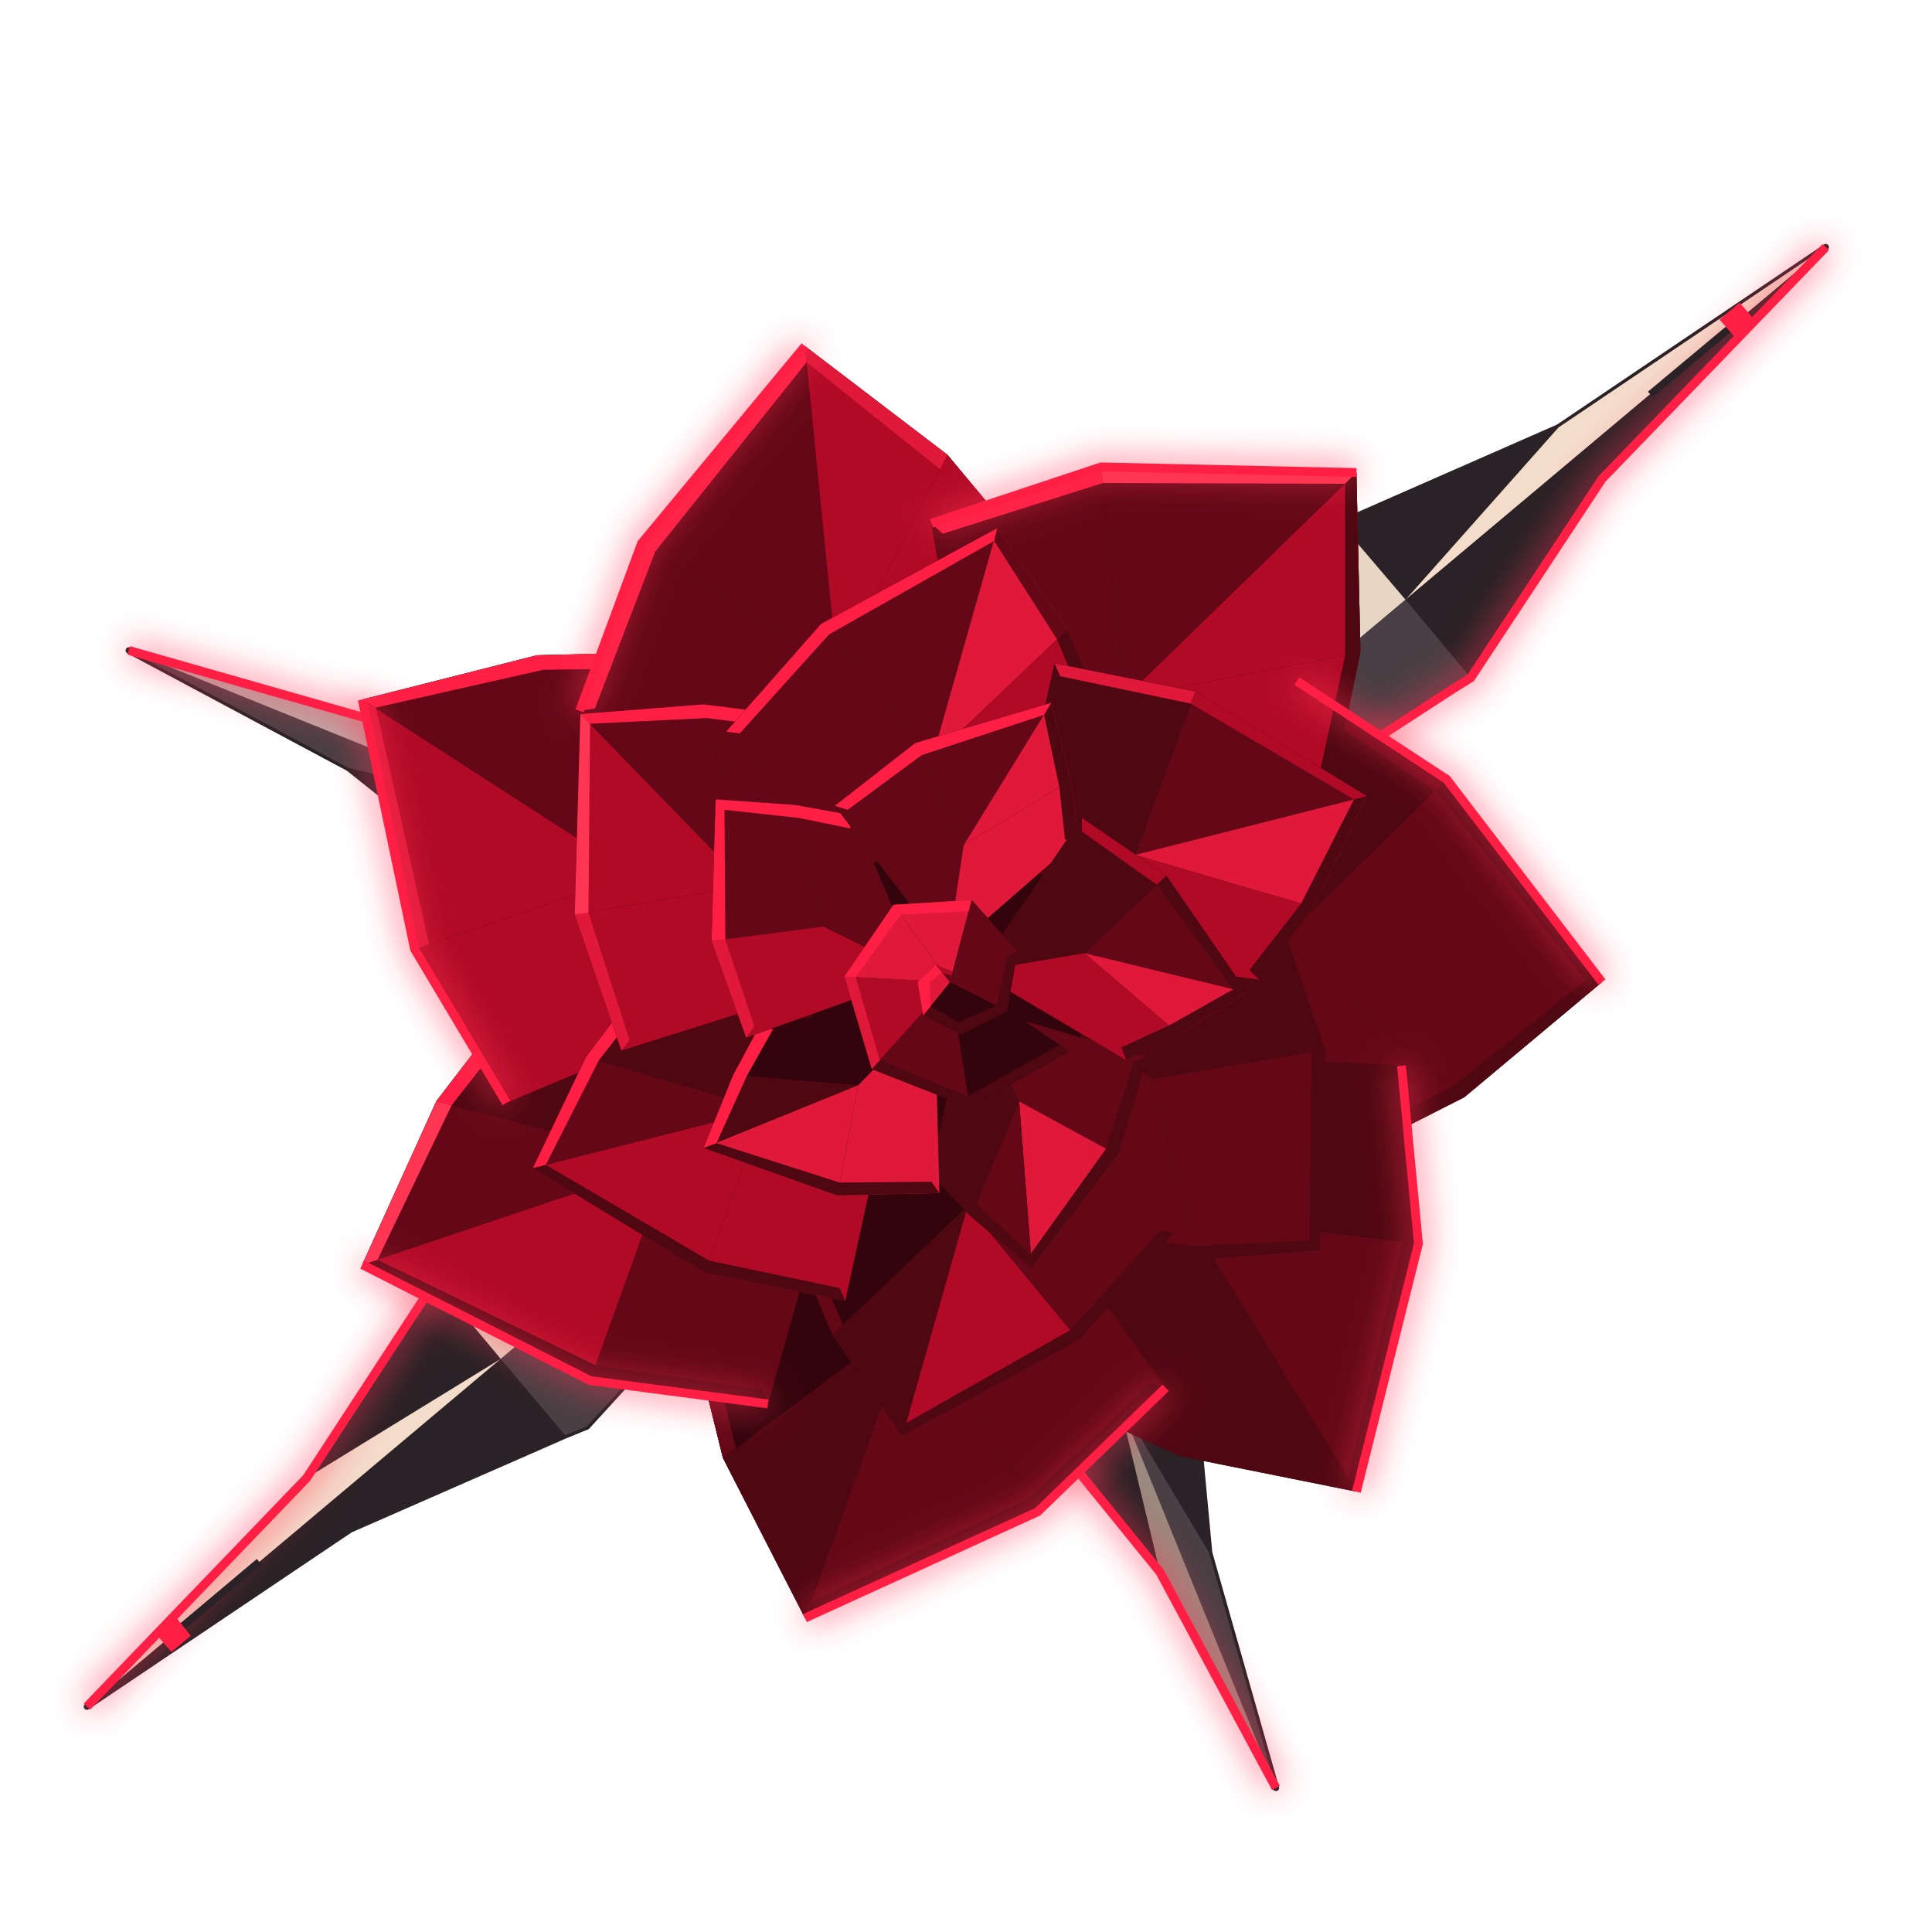
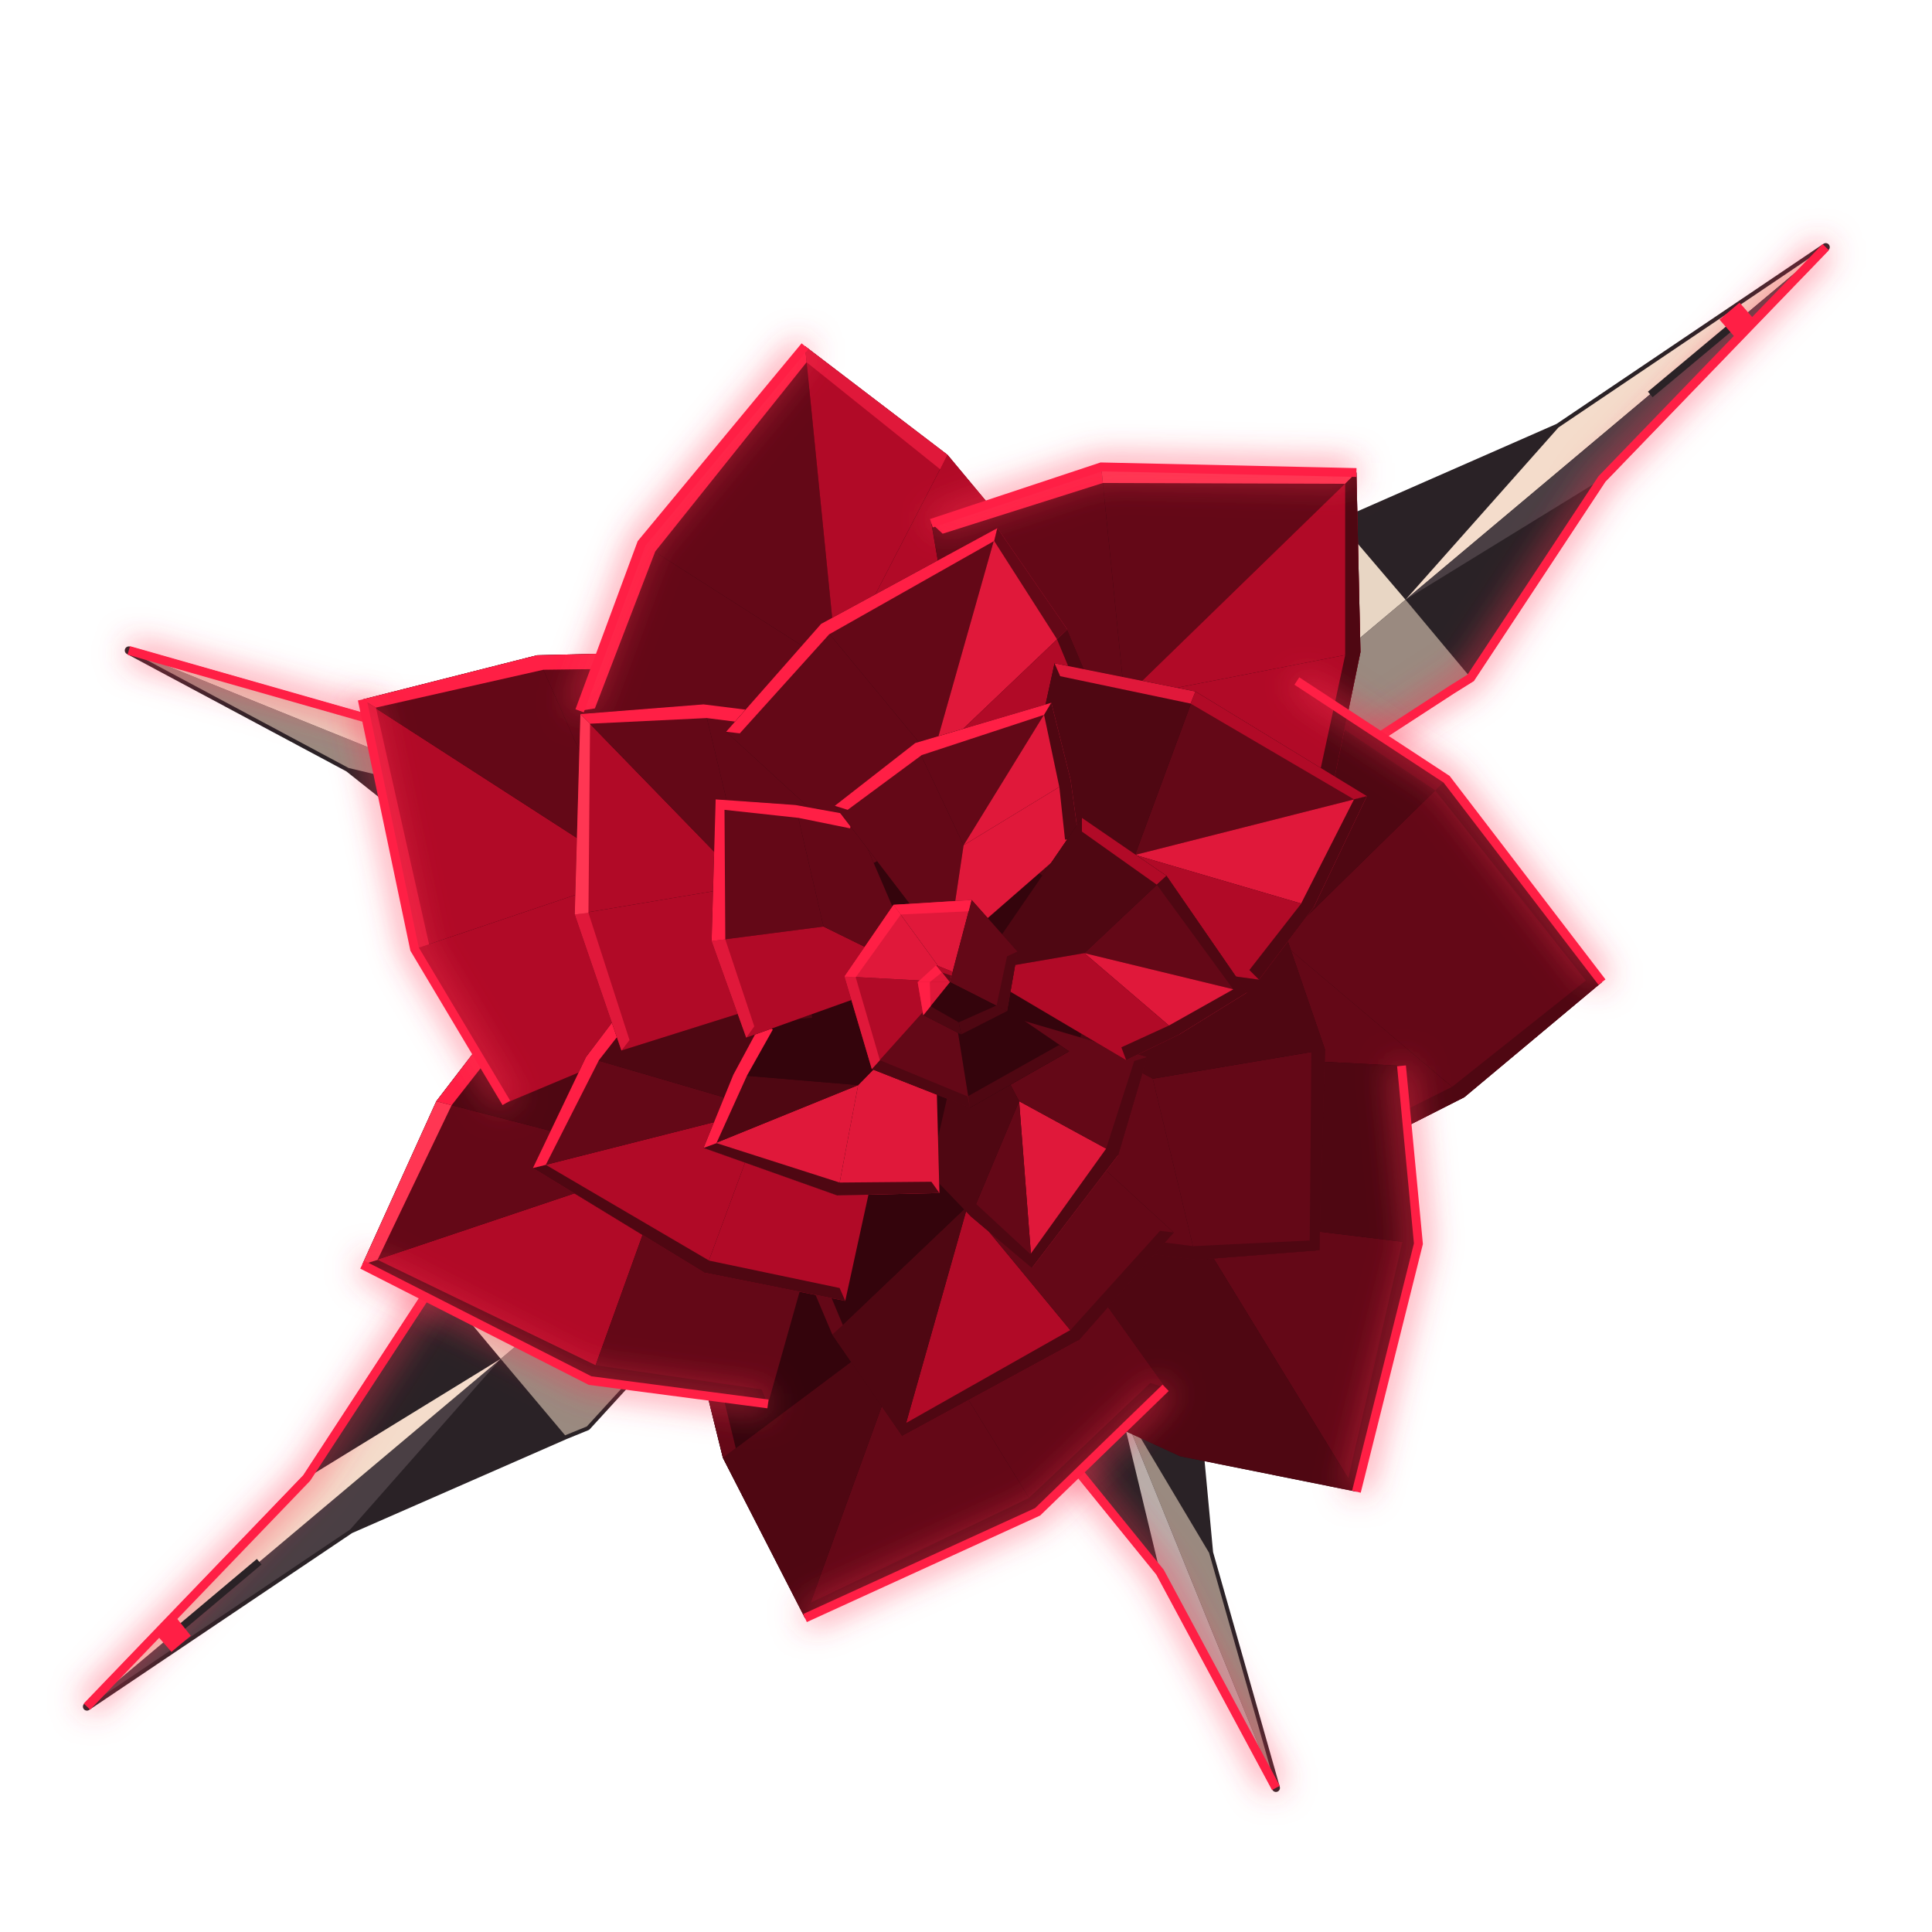
<svg xmlns="http://www.w3.org/2000/svg" viewBox="0 0 240 240" width="240" height="240">
  <defs>
    <filter id="ruinous-rose-bloom-glow" filterUnits="userSpaceOnUse" x="0" y="0" width="240" height="240">
      <feGaussianBlur stdDeviation="2" />
    </filter>
  </defs>
-   <path fill="#2a2226" stroke="#2a2226" stroke-width="0.8" stroke-linejoin="round" d="M118 122L134.8 97.8L163.8 66.2L166.5 65L193.6 53.1L226.8 30.7L199 59.5L182.7 84.2L180.3 85.7L144.3 109.1Z" />
+   <path fill="#2a2226" stroke="#2a2226" stroke-width="1" stroke-linejoin="round" d="M118 122L134.8 97.8L163.8 66.2L166.5 65L193.6 53.1L226.8 30.7L199 59.5L182.7 84.2L180.3 85.7L144.3 109.1Z" />
  <path fill="#e8d6c4" d="M118 122L134.8 97.8L163.8 66.2L166.5 65L174.6 74.5Z" />
-   <path fill="#4a3f44" d="M118 122L174.6 74.5L182.7 84.2L180.3 85.7L144.3 109.1Z" />
+   <path fill="#9a8a80" d="M118 122L174.6 74.5L182.7 84.2L180.3 85.7L144.3 109.1Z" />
  <path fill="#f4dccb" d="M174.6 74.5L193.6 53.1L226.8 30.7L203.3 50.4Z" />
-   <path fill="#2a2226" d="M174.6 74.5L203.3 50.4L226.8 30.7L199 59.5Z" />
+   <path fill="#4a3f44" d="M174.6 74.5L203.3 50.4L226.8 30.7L199 59.5Z" />
  <g fill="none">
    <path stroke="#ff3653" stroke-width="2.4" opacity="0.6" filter="url(#ruinous-rose-bloom-glow)" d="M226.8 30.7L199 59.5L182.7 84.2L180.3 85.7L144.3 109.1" />
    <path stroke="#ff1f45" stroke-width="1.1" d="M226.8 30.7L199 59.5L182.7 84.2L180.3 85.7L144.3 109.1" />
  </g>
  <path fill="none" stroke="#2a2226" stroke-width="0.9" d="M205 49L215.9 39.9" />
  <path fill="#ff1f45" d="M213.6 39.7L216.1 37.6L218.2 40L215.7 42.1Z" />
-   <path fill="#2a2226" stroke="#2a2226" stroke-width="0.8" stroke-linejoin="round" d="M118 122L101.5 145.9L72.9 177.2L70.2 178.3L43.5 190L10.8 212L38.1 183.6L54.1 159.1L56.5 157.6L92.1 134.6Z" />
-   <path fill="#4a3f44" d="M118 122L101.5 145.9L72.9 177.2L70.2 178.3L62.2 168.8Z" />
+   <path fill="#2a2226" stroke="#2a2226" stroke-width="1" stroke-linejoin="round" d="M118 122L101.5 145.9L72.9 177.2L70.2 178.3L43.5 190L10.8 212L38.1 183.6L54.1 159.1L56.5 157.6L92.1 134.6Z" />
+   <path fill="#9a8a80" d="M118 122L101.5 145.9L72.9 177.2L70.2 178.3L62.2 168.8Z" />
  <path fill="#e8d6c4" d="M118 122L62.2 168.8L54.1 159.1L56.5 157.6L92.1 134.6Z" />
-   <path fill="#2a2226" d="M62.2 168.8L43.5 190L10.8 212L33.9 192.6Z" />
+   <path fill="#4a3f44" d="M62.2 168.8L43.5 190L10.8 212L33.9 192.6Z" />
  <path fill="#f4dccb" d="M62.2 168.8L33.9 192.6L10.8 212L38.1 183.6Z" />
  <g fill="none">
    <path stroke="#ff3653" stroke-width="2.4" opacity="0.6" filter="url(#ruinous-rose-bloom-glow)" d="M10.8 212L38.1 183.6L54.1 159.1L56.5 157.6L92.1 134.6" />
    <path stroke="#ff1f45" stroke-width="1.1" d="M10.8 212L38.1 183.6L54.1 159.1L56.5 157.6L92.1 134.6" />
  </g>
  <path fill="none" stroke="#2a2226" stroke-width="0.9" d="M32.2 194L21.5 203" />
  <path fill="#ff1f45" d="M23.7 203.2L21.3 205.2L19.2 202.8L21.7 200.7Z" />
-   <path fill="#2a2226" stroke="#2a2226" stroke-width="0.8" stroke-linejoin="round" d="M118 122L95.3 119.4L63.1 111.1L61.3 109.7L43.3 95.4L16 80.8L45.8 89.3L68.7 91.4L70.6 92.5L99.7 108.7Z" />
-   <path fill="#4a3f44" d="M118 122L95.3 119.4L63.1 111.1L61.3 109.7L65 100.6Z" />
+   <path fill="#2a2226" stroke="#2a2226" stroke-width="1" stroke-linejoin="round" d="M118 122L95.3 119.4L63.1 111.1L61.3 109.7L43.3 95.4L16 80.8L45.8 89.3L68.7 91.4L70.6 92.5L99.7 108.7Z" />
+   <path fill="#9a8a80" d="M118 122L95.3 119.4L63.1 111.1L61.3 109.7L65 100.6Z" />
  <path fill="#b9aeaa" d="M118 122L65 100.6L68.7 91.4L70.6 92.5L99.7 108.7Z" />
-   <path fill="#4a3f44" d="M65 100.6L43.3 95.4L16 80.8L38 89.7Z" />
-   <path fill="#b9aeaa" d="M65 100.6L38 89.7L16 80.8L45.8 89.3Z" />
+   <path fill="#9a8a80" d="M65 100.6L43.3 95.4L16 80.8L38 89.7Z" />
+   <path fill="#e8d6c4" d="M65 100.6L38 89.7L16 80.8L45.8 89.3Z" />
  <g fill="none">
    <path stroke="#ff3653" stroke-width="2.4" opacity="0.6" filter="url(#ruinous-rose-bloom-glow)" d="M16 80.8L45.8 89.3L68.7 91.4L70.6 92.5L99.7 108.7" />
    <path stroke="#ff1f45" stroke-width="1.1" d="M16 80.8L45.8 89.3L68.7 91.4L70.6 92.5L99.7 108.7" />
  </g>
-   <path fill="#2a2226" stroke="#2a2226" stroke-width="0.8" stroke-linejoin="round" d="M118 122L131.7 139.8L147.9 168.2L148.1 170.4L150.2 192.9L158.5 222.1L144.1 195.3L129.9 177.8L129.3 175.7L121 144.1Z" />
-   <path fill="#9a8a80" d="M118 122L131.7 139.8L147.9 168.2L148.1 170.4L139 174.1Z" />
-   <path fill="#b9aeaa" d="M118 122L139 174.1L129.9 177.8L129.3 175.7L121 144.1Z" />
-   <path fill="#4a3f44" d="M139 174.1L150.2 192.9L158.5 222.1L149.7 200.5Z" />
-   <path fill="#9a8a80" d="M139 174.1L149.7 200.5L158.5 222.1L144.1 195.3Z" />
+   <path fill="#2a2226" stroke="#2a2226" stroke-width="1" stroke-linejoin="round" d="M118 122L131.7 139.8L147.9 168.2L148.1 170.4L150.2 192.9L158.5 222.1L144.1 195.3L129.9 177.8L129.3 175.7L121 144.1Z" />
+   <path fill="#b9aeaa" d="M118 122L131.7 139.8L147.9 168.2L148.1 170.4L139 174.1ZM118 122L139 174.1L129.9 177.8L129.3 175.7L121 144.1Z" />
+   <path fill="#9a8a80" d="M139 174.1L150.2 192.9L158.5 222.1L149.7 200.5Z" />
+   <path fill="#b9aeaa" d="M139 174.1L149.7 200.5L158.5 222.1L144.1 195.3Z" />
  <g fill="none">
    <path stroke="#ff3653" stroke-width="2.4" opacity="0.6" filter="url(#ruinous-rose-bloom-glow)" d="M158.5 222.1L144.1 195.3L129.9 177.8L129.3 175.7L121 144.1" />
    <path stroke="#ff1f45" stroke-width="1.1" d="M158.5 222.1L144.1 195.3L129.9 177.8L129.3 175.7L121 144.1" />
  </g>
  <path fill="#34040c" d="M159.2 113.2L159.4 129.7L153.3 144.9L141.9 156.7L126.8 163.2L110.3 163.4L95.1 157.3L83.3 145.9L76.8 130.8L76.6 114.3L82.7 99.1L94.1 87.3L109.2 80.8L125.7 80.6L140.9 86.7L152.7 98.1Z" />
  <path fill="#34040c" d="M130.3 119.4L161.1 84.6L179.7 96.8L199 122L181.9 136.3L167.3 143.7Z" />
  <path fill="#640817" d="M159.1 117L179.7 96.8L199 122ZM159.1 117L199 122L181.9 136.3Z" />
  <path fill="#4f0712" d="M130.3 119.4L161.1 84.6L179.7 96.8L159.1 117Z" />
  <path fill="#640817" d="M130.3 119.4L159.1 117L181.9 136.3L167.3 143.7ZM161.1 84.6L179.7 96.8L178.3 98.2L161 86.6Z" />
  <path fill="#4f0712" d="M179.7 96.8L199 122L197 121.8L178.3 98.2ZM199 122L181.9 136.3L180.4 135L197 121.8ZM181.9 136.3L167.3 143.7L166.8 141.8L180.4 135Z" />
  <path fill="#34040c" d="M127.7 130L174.1 132.4L176.2 154.5L168.5 185.3L146.6 180.9L131.8 174.1Z" />
  <path fill="#640817" d="M147.5 151L176.2 154.5L168.5 185.3Z" />
  <path fill="#4f0712" d="M147.5 151L168.5 185.3L146.6 180.9ZM127.7 130L174.1 132.4L176.2 154.5L147.5 151ZM127.7 130L147.5 151L146.6 180.9L131.8 174.1ZM174.1 132.4L176.2 154.5L174.2 154.3L172.5 133.5ZM176.2 154.5L168.5 185.3L167.5 183.6L174.2 154.3ZM168.5 185.3L146.6 180.9L146.7 178.9L167.5 183.6ZM146.6 180.9L131.8 174.1L132.9 172.5L146.7 178.9Z" />
  <path fill="#34040c" d="M117.8 134.6L144.8 172.4L128.9 187.8L100 201L89.8 181.1L85.9 165.3Z" />
  <path fill="#640817" d="M113.7 163.2L128.9 187.8L100 201Z" />
  <path fill="#4f0712" d="M113.7 163.2L100 201L89.8 181.1Z" />
  <path fill="#640817" d="M117.8 134.6L144.8 172.4L128.9 187.8L113.7 163.2Z" />
  <path fill="#34040c" d="M117.8 134.6L113.7 163.2L89.8 181.1L85.9 165.3Z" />
  <path fill="#4f0712" d="M144.8 172.4L128.9 187.8L127.8 186.1L142.9 171.8ZM128.9 187.8L100 201L100.7 199.1L127.8 186.1ZM100 201L89.8 181.1L91.4 179.9L100.7 199.1Z" />
  <path fill="#640817" d="M89.8 181.1L85.9 165.3L87.8 165.1L91.4 179.9Z" />
  <path fill="#34040c" d="M108 129.7L95.4 174.4L73.3 171.5L45 157.1L54.2 136.8L64.1 123.9Z" />
  <path fill="#b10a27" d="M83.1 144.3L73.3 171.5L45 157.1Z" />
  <path fill="#640817" d="M83.1 144.3L45 157.1L54.2 136.8ZM108 129.7L95.4 174.4L73.3 171.5L83.1 144.3Z" />
  <path fill="#4f0712" d="M108 129.7L83.1 144.3L54.2 136.8L64.1 123.9ZM95.4 174.4L73.3 171.5L74 169.6L94.6 172.6ZM73.3 171.5L45 157.1L46.9 156.5L74 169.6Z" />
  <path fill="#ff3653" d="M45 157.1L54.2 136.8L56.1 137.3L46.9 156.5Z" />
  <path fill="#ff1f45" d="M54.2 136.8L64.1 123.9L65.5 125.3L56.1 137.3Z" />
  <path fill="#34040c" d="M105.8 119L62.9 137L51.5 117.9L45 86.9L66.7 81.4L83 81Z" />
  <path fill="#b10a27" d="M78.8 108.7L51.5 117.9L45 86.9Z" />
  <path fill="#640817" d="M78.8 108.7L45 86.9L66.7 81.4Z" />
  <path fill="#b10a27" d="M105.8 119L62.9 137L51.5 117.9L78.8 108.7Z" />
  <path fill="#640817" d="M105.8 119L78.8 108.7L66.7 81.4L83 81Z" />
  <path fill="#b10a27" d="M62.9 137L51.5 117.9L53.3 117.3L63.9 135.2Z" />
  <path fill="#e0183a" d="M51.5 117.9L45 86.9L46.7 87.9L53.3 117.3Z" />
  <path fill="#ff1f45" d="M45 86.9L66.7 81.4L67.5 83.2L46.7 87.9ZM66.7 81.4L83 81L82.7 83L67.5 83.2Z" />
  <path fill="#34040c" d="M112.7 110.6L72 88.3L79.7 67.5L100 43L117.7 56.5L128.2 69.1Z" />
  <path fill="#640817" d="M104 83L79.7 67.5L100 43Z" />
  <path fill="#b10a27" d="M104 83L100 43L117.7 56.5Z" />
  <path fill="#640817" d="M112.7 110.6L72 88.3L79.7 67.5L104 83Z" />
  <path fill="#b10a27" d="M112.7 110.6L104 83L117.7 56.5L128.2 69.1Z" />
  <path fill="#ff1f45" d="M72 88.3L79.7 67.5L81.4 68.5L73.9 88ZM79.7 67.5L100 43L100.2 45L81.4 68.5Z" />
  <path fill="#e0183a" d="M100 43L117.7 56.5L116.8 58.3L100.2 45Z" />
  <path fill="#b10a27" d="M117.7 56.5L128.2 69.1L126.5 70.1L116.8 58.3Z" />
  <path fill="#34040c" d="M123.6 110.7L115.7 65L136.8 58L168.5 58.7L169 81L165.7 97Z" />
  <path fill="#640817" d="M139.7 86.7L136.8 58L168.5 58.7Z" />
  <path fill="#b10a27" d="M139.7 86.7L168.5 58.7L169 81Z" />
  <path fill="#640817" d="M123.6 110.7L115.7 65L136.8 58L139.7 86.7Z" />
  <path fill="#b10a27" d="M123.6 110.7L139.7 86.7L169 81L165.7 97Z" />
  <path fill="#ff1f45" d="M115.7 65L136.8 58L137 60L117.1 66.3Z" />
  <path fill="#ff3653" d="M136.8 58L168.5 58.7L167.1 60.1L137 60Z" />
  <path fill="#4f0712" d="M168.5 58.7L169 81L167.1 81.4L167.1 60.1ZM169 81L165.7 97L163.9 96.2L167.1 81.4Z" />
  <g fill="none" stroke-linejoin="miter">
    <path stroke="#ff3653" stroke-width="2.4" opacity="0.6" filter="url(#ruinous-rose-bloom-glow)" d="M161.1 84.6L179.7 96.8L199 122M174.1 132.4L176.2 154.5L168.5 185.3M144.8 172.4L128.9 187.8L100 201M95.4 174.4L73.3 171.5L45 157.1M62.9 137L51.5 117.9L45 86.9M72 88.3L79.7 67.5L100 43M115.7 65L136.8 58L168.5 58.7" />
    <path stroke="#ff1f45" stroke-width="1.1" d="M161.1 84.6L179.7 96.8L199 122M174.1 132.4L176.2 154.5L168.5 185.3M144.8 172.4L128.9 187.8L100 201M95.4 174.4L73.3 171.5L45 157.1M62.9 137L51.5 117.9L45 86.9M72 88.3L79.7 67.5L100 43M115.7 65L136.8 58L168.5 58.7" />
  </g>
  <path fill="#34040c" d="M145.7 131L140.2 140.9L131.2 148L120.3 151.1L109 149.7L99.1 144.2L92 135.2L88.9 124.3L90.3 113L95.8 103.1L104.8 96L115.7 92.9L127 94.3L136.9 99.8L144 108.8L147.1 119.7Z" />
  <path fill="#34040c" d="M124.8 124.2L158.8 113.5L164.6 130.4L163.9 155.3L148.6 156.5L137.4 155.1Z" />
  <path fill="#640817" d="M143.2 134L164.6 130.4L163.9 155.3ZM143.2 134L163.9 155.3L148.6 156.5Z" />
  <path fill="#4f0712" d="M124.8 124.2L158.8 113.5L164.6 130.4L143.2 134Z" />
  <path fill="#640817" d="M124.8 124.2L143.2 134L148.6 156.5L137.4 155.1Z" />
  <path fill="#4f0712" d="M158.8 113.5L164.6 130.4L162.9 130.6L157.8 114.8ZM164.6 130.4L163.9 155.3L162.7 154.1L162.9 130.6ZM163.9 155.3L148.6 156.5L148.2 154.8L162.7 154.1ZM148.6 156.5L137.4 155.1L137.9 153.5L148.2 154.8Z" />
  <path fill="#34040c" d="M119.5 129L145.8 153.1L134 166.5L112.1 178.4L103.4 165.8L99 155.4Z" />
  <path fill="#b10a27" d="M120.2 149.8L134 166.5L112.1 178.4Z" />
  <path fill="#4f0712" d="M120.2 149.8L112.1 178.4L103.4 165.8Z" />
  <path fill="#640817" d="M119.5 129L145.8 153.1L134 166.5L120.2 149.8Z" />
  <path fill="#34040c" d="M119.5 129L120.2 149.8L103.4 165.8L99 155.4Z" />
  <path fill="#4f0712" d="M145.8 153.1L134 166.5L133 165.2L144.1 152.9ZM134 166.5L112.1 178.4L112.5 176.8L133 165.2ZM112.1 178.4L103.4 165.8L104.7 164.6L112.5 176.8Z" />
  <path fill="#640817" d="M103.4 165.8L99 155.4L100.7 155L104.7 164.6Z" />
  <path fill="#34040c" d="M112.6 126.8L105 161.6L87.5 158.1L66.2 145.1L72.8 131.3L79.6 122.3Z" />
  <path fill="#b10a27" d="M95 137.8L87.5 158.1L66.2 145.1Z" />
  <path fill="#640817" d="M95 137.8L66.2 145.1L72.8 131.3Z" />
  <path fill="#b10a27" d="M112.6 126.8L105 161.6L87.5 158.1L95 137.8Z" />
  <path fill="#4f0712" d="M112.6 126.8L95 137.8L72.8 131.3L79.6 122.3ZM105 161.6L87.5 158.1L88.1 156.6L104.3 160ZM87.5 158.1L66.2 145.1L67.8 144.7L88.1 156.6Z" />
  <path fill="#ff1f45" d="M66.2 145.1L72.8 131.3L74.4 131.7L67.8 144.7ZM72.8 131.3L79.6 122.3L80.8 123.5L74.4 131.7Z" />
  <path fill="#34040c" d="M111.2 119.8L77.2 130.5L71.4 113.6L72.1 88.7L87.4 87.5L98.6 88.9Z" />
  <path fill="#b10a27" d="M92.8 110L71.4 113.6L72.1 88.7Z" />
  <path fill="#640817" d="M92.8 110L72.1 88.7L87.4 87.5Z" />
  <path fill="#b10a27" d="M111.2 119.8L77.2 130.5L71.4 113.6L92.8 110Z" />
  <path fill="#640817" d="M111.2 119.8L92.8 110L87.4 87.5L98.6 88.9Z" />
  <path fill="#e0183a" d="M77.2 130.5L71.4 113.6L73.1 113.4L78.2 129.2Z" />
  <path fill="#ff3653" d="M71.4 113.6L72.1 88.7L73.3 89.9L73.1 113.4Z" />
  <path fill="#ff1f45" d="M72.1 88.7L87.4 87.5L87.8 89.2L73.3 89.9ZM87.4 87.5L98.6 88.9L98.1 90.5L87.8 89.2Z" />
  <path fill="#34040c" d="M116.5 115L90.2 90.9L102 77.5L123.9 65.6L132.6 78.2L137 88.6Z" />
  <path fill="#640817" d="M115.8 94.2L102 77.5L123.9 65.6Z" />
  <path fill="#e0183a" d="M115.8 94.2L123.9 65.6L132.6 78.2Z" />
  <path fill="#640817" d="M116.5 115L90.2 90.9L102 77.5L115.8 94.2Z" />
  <path fill="#b10a27" d="M116.5 115L115.8 94.2L132.6 78.2L137 88.6Z" />
  <path fill="#ff1f45" d="M90.2 90.9L102 77.5L103 78.8L91.9 91.1ZM102 77.5L123.9 65.6L123.5 67.2L103 78.8Z" />
  <path fill="#640817" d="M123.9 65.6L132.6 78.2L131.3 79.4L123.5 67.2Z" />
  <path fill="#4f0712" d="M132.6 78.2L137 88.6L135.3 89L131.3 79.4Z" />
  <path fill="#34040c" d="M123.4 117.2L131 82.4L148.5 85.9L169.8 98.9L163.2 112.7L156.4 121.7Z" />
  <path fill="#640817" d="M141 106.2L148.5 85.9L169.8 98.9Z" />
  <path fill="#e0183a" d="M141 106.2L169.8 98.9L163.2 112.7Z" />
  <path fill="#4f0712" d="M123.4 117.2L131 82.4L148.5 85.9L141 106.2Z" />
  <path fill="#b10a27" d="M123.4 117.2L141 106.2L163.2 112.7L156.4 121.7Z" />
  <path fill="#e0183a" d="M131 82.4L148.5 85.9L147.9 87.4L131.7 84Z" />
  <path fill="#b10a27" d="M148.5 85.9L169.8 98.9L168.2 99.3L147.9 87.4Z" />
  <path fill="#4f0712" d="M169.8 98.9L163.2 112.7L161.6 112.3L168.2 99.3ZM163.2 112.7L156.4 121.7L155.2 120.5L161.6 112.3Z" />
  <path fill="#34040c" d="M129.5 135.7L123.4 139L116.4 139.8L109.8 137.8L104.3 133.5L101 127.4L100.2 120.4L102.2 113.8L106.5 108.3L112.6 105L119.6 104.2L126.2 106.2L131.7 110.5L135 116.6L135.8 123.6L133.8 130.2Z" />
  <path fill="#34040c" d="M120.3 124.8L142.5 131.3L138.9 143.5L128.2 157.5L120.6 151.1L115.5 145.8Z" />
  <path fill="#e0183a" d="M126.6 136.8L138.9 143.5L128.2 157.5Z" />
  <path fill="#640817" d="M126.6 136.8L128.2 157.5L120.6 151.1ZM120.3 124.8L142.5 131.3L138.9 143.5L126.6 136.8Z" />
  <path fill="#4f0712" d="M120.3 124.8L126.6 136.8L120.6 151.1L115.5 145.8ZM142.5 131.3L138.9 143.5L137.4 142.7L140.9 131.8ZM138.9 143.5L128.2 157.5L128 155.8L137.4 142.7ZM128.2 157.5L120.6 151.1L121.3 149.6L128 155.8ZM120.6 151.1L115.5 145.8L116.8 144.8L121.3 149.6Z" />
  <path fill="#34040c" d="M116.1 125.1L116.7 148.2L104 148.5L87.4 142.6L91.1 133.5L94.6 127Z" />
  <path fill="#e0183a" d="M106.6 134.8L104 148.5L87.4 142.6Z" />
  <path fill="#4f0712" d="M106.6 134.8L87.4 142.6L91.1 133.5Z" />
  <path fill="#e0183a" d="M116.1 125.1L116.7 148.2L104 148.5L106.6 134.8Z" />
  <path fill="#34040c" d="M116.1 125.1L106.6 134.8L91.1 133.5L94.6 127Z" />
  <path fill="#4f0712" d="M116.7 148.2L104 148.5L104.3 146.9L115.7 146.8ZM104 148.5L87.4 142.6L89 142L104.3 146.9Z" />
  <path fill="#ff1f45" d="M87.4 142.6L91.1 133.5L92.8 133.6L89 142ZM91.1 133.5L94.6 127L96 127.9L92.8 133.6Z" />
  <path fill="#34040c" d="M114.5 121.1L92.7 128.9L88.4 116.9L88.9 99.3L98.8 100L106 101.3Z" />
  <path fill="#640817" d="M102.3 115.1L88.4 116.9L88.9 99.3ZM102.3 115.1L88.9 99.3L98.8 100Z" />
  <path fill="#b10a27" d="M114.5 121.1L92.7 128.9L88.4 116.9L102.3 115.1Z" />
  <path fill="#640817" d="M114.5 121.1L102.3 115.1L98.8 100L106 101.3Z" />
  <path fill="#e0183a" d="M92.7 128.9L88.4 116.9L90.1 116.7L93.7 127.5Z" />
  <path fill="#ff1f45" d="M88.4 116.9L88.9 99.3L90 100.6L90.1 116.7ZM88.9 99.3L98.8 100L99.2 101.6L90 100.6ZM98.8 100L106 101.3L105.6 102.9L99.2 101.6Z" />
  <path fill="#34040c" d="M117.7 118.4L103.7 100.1L113.7 92.3L130.6 87.3L133 96.9L134 104.2Z" />
  <path fill="#640817" d="M119.7 105L113.7 92.3L130.6 87.3Z" />
  <path fill="#e0183a" d="M119.7 105L130.6 87.3L133 96.9Z" />
  <path fill="#640817" d="M117.7 118.4L103.7 100.1L113.7 92.3L119.7 105Z" />
  <path fill="#e0183a" d="M117.7 118.4L119.7 105L133 96.9L134 104.2Z" />
  <path fill="#ff1f45" d="M103.7 100.1L113.7 92.3L114.5 93.8L105.3 100.6ZM113.7 92.3L130.6 87.3L129.7 88.8L114.5 93.8Z" />
  <path fill="#4f0712" d="M130.6 87.3L133 96.9L131.6 97.8L129.7 88.8ZM133 96.9L134 104.2L132.3 104.3L131.6 97.8Z" />
  <path fill="#34040c" d="M121.3 120.7L134.4 101.6L144.9 108.8L154.9 123.3L146.5 128.5L139.9 131.7Z" />
  <path fill="#640817" d="M134.7 118.4L144.9 108.8L154.9 123.3Z" />
  <path fill="#e0183a" d="M134.7 118.4L154.9 123.3L146.5 128.5Z" />
  <path fill="#4f0712" d="M121.3 120.7L134.4 101.6L144.9 108.8L134.7 118.4Z" />
  <path fill="#b10a27" d="M121.3 120.7L134.7 118.4L146.5 128.5L139.9 131.7ZM134.4 101.6L144.9 108.8L143.7 109.9L134.4 103.3Z" />
  <path fill="#4f0712" d="M144.9 108.8L154.9 123.3L153.2 122.9L143.7 109.9ZM154.9 123.3L146.5 128.5L145.2 127.4L153.2 122.9ZM146.5 128.5L139.9 131.7L139.3 130.1L145.2 127.4Z" />
  <path fill="#34040c" d="M132.8 130.6L120.5 137.6L108.3 132.8L104.9 121.3L111 112.4L120.7 111.8L126.4 118.2L125.1 125.6L119.4 128.5L114.7 126.1L114 122L116.3 119.9L118.3 120.7Z" />
  <path fill="#34040c" d="M132.8 130.6L120.5 137.6L118 122Z" />
  <path fill="#4f0712" d="M132.8 130.6L120.5 137.6L120.2 136.2L131.6 129.8Z" />
  <path fill="#640817" d="M120.5 137.6L108.3 132.8L118 122Z" />
  <path fill="#4f0712" d="M120.5 137.6L108.3 132.8L109.3 131.7L120.2 136.2Z" />
  <path fill="#b10a27" d="M108.3 132.8L104.9 121.3L118 122Z" />
  <path fill="#e0183a" d="M108.3 132.8L104.9 121.3L106.3 121.4L109.3 131.7ZM104.9 121.3L111 112.4L118 122Z" />
  <path fill="#ff1f45" d="M104.9 121.3L111 112.4L111.9 113.6L106.3 121.4Z" />
  <path fill="#e0183a" d="M111 112.4L120.7 111.8L118 122Z" />
  <path fill="#ff1f45" d="M111 112.4L120.7 111.8L120.4 113.2L111.9 113.6Z" />
  <path fill="#640817" d="M120.7 111.8L126.4 118.2L118 122ZM120.7 111.8L126.4 118.2L125.1 118.8L120.4 113.2ZM126.4 118.2L125.1 125.6L118 122Z" />
  <path fill="#4f0712" d="M126.4 118.2L125.1 125.6L123.8 124.9L125.1 118.8Z" />
  <path fill="#34040c" d="M125.1 125.6L119.4 128.5L118 122Z" />
  <path fill="#4f0712" d="M125.1 125.6L119.4 128.5L119.1 127L123.8 124.9Z" />
  <path fill="#34040c" d="M119.4 128.5L114.7 126.1L118 122Z" />
  <path fill="#4f0712" d="M119.4 128.5L114.7 126.1L115.6 125L119.1 127Z" />
  <path fill="#e0183a" d="M114.7 126.1L114 122L118 122Z" />
  <path fill="#ff1f45" d="M114.7 126.1L114 122L115.5 122L115.6 125Z" />
  <path fill="#e0183a" d="M114 122L116.3 119.9L118 122Z" />
  <path fill="#ff1f45" d="M114 122L116.3 119.9L117 120.8L115.5 122Z" />
  <path fill="#640817" d="M116.3 119.9L118.3 120.7L118 122Z" />
  <path fill="#b10a27" d="M116.3 119.9L118.3 120.7L118.2 121.2L117 120.8Z" />
</svg>
